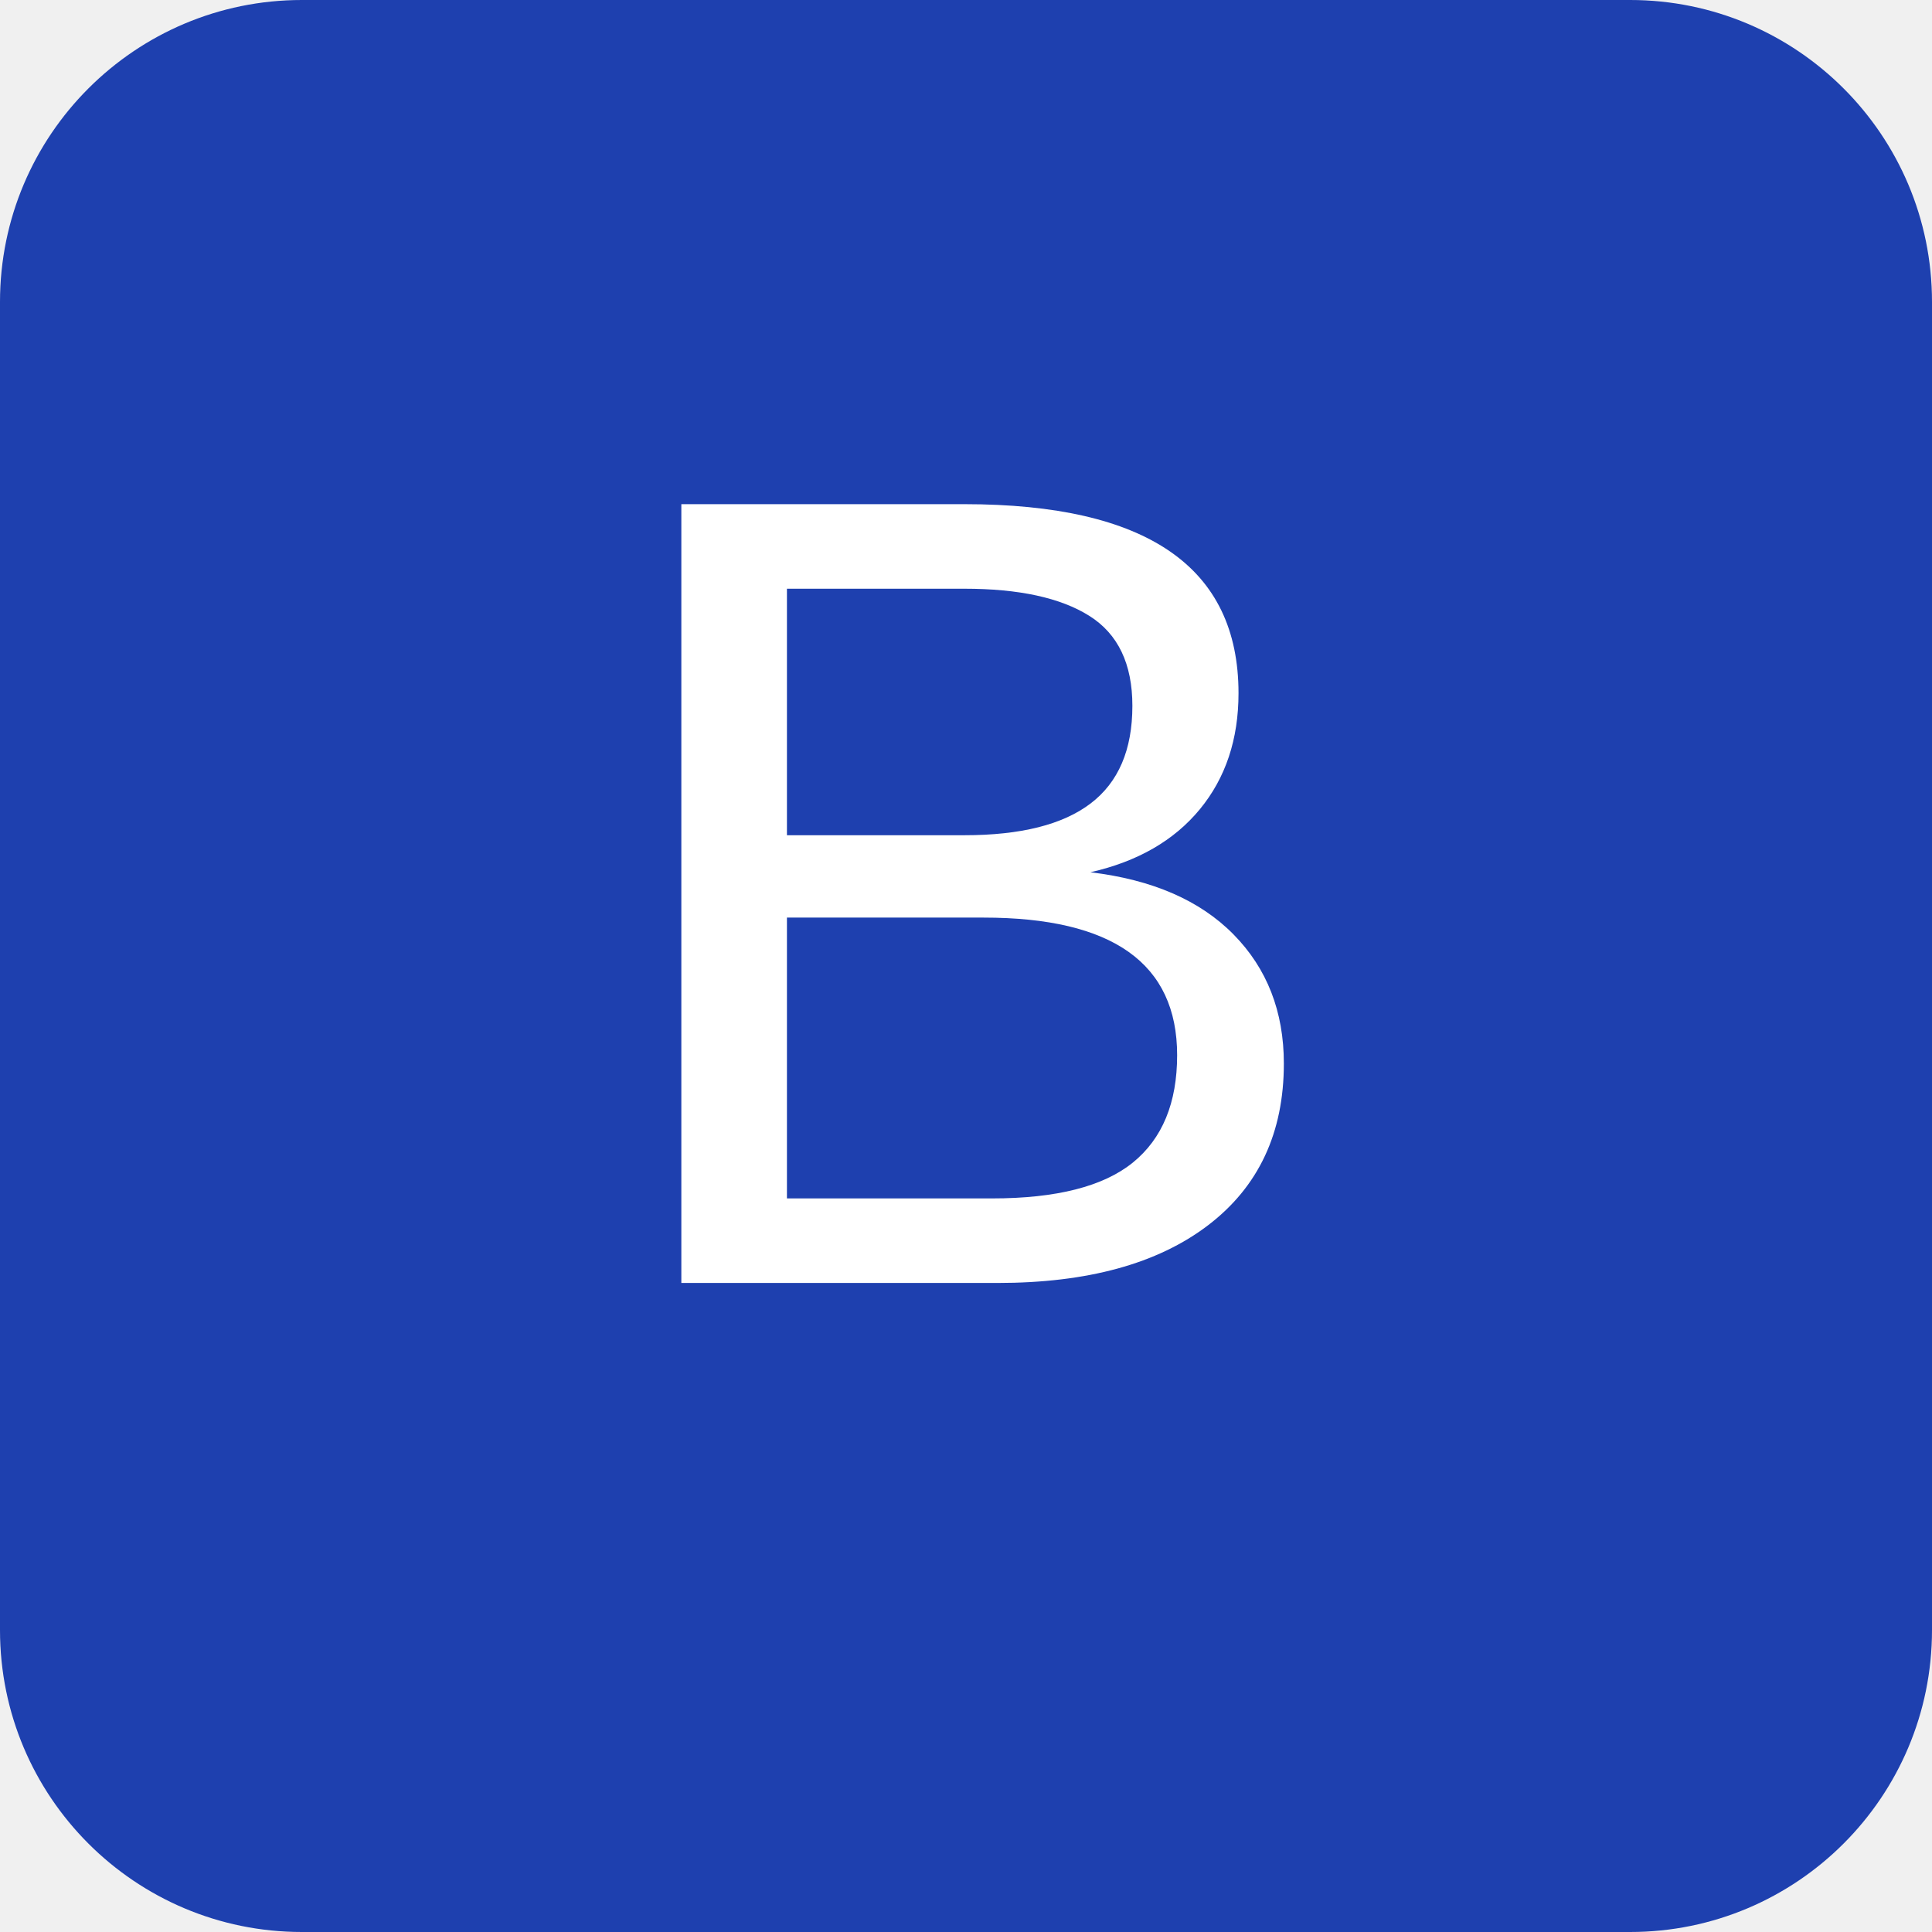
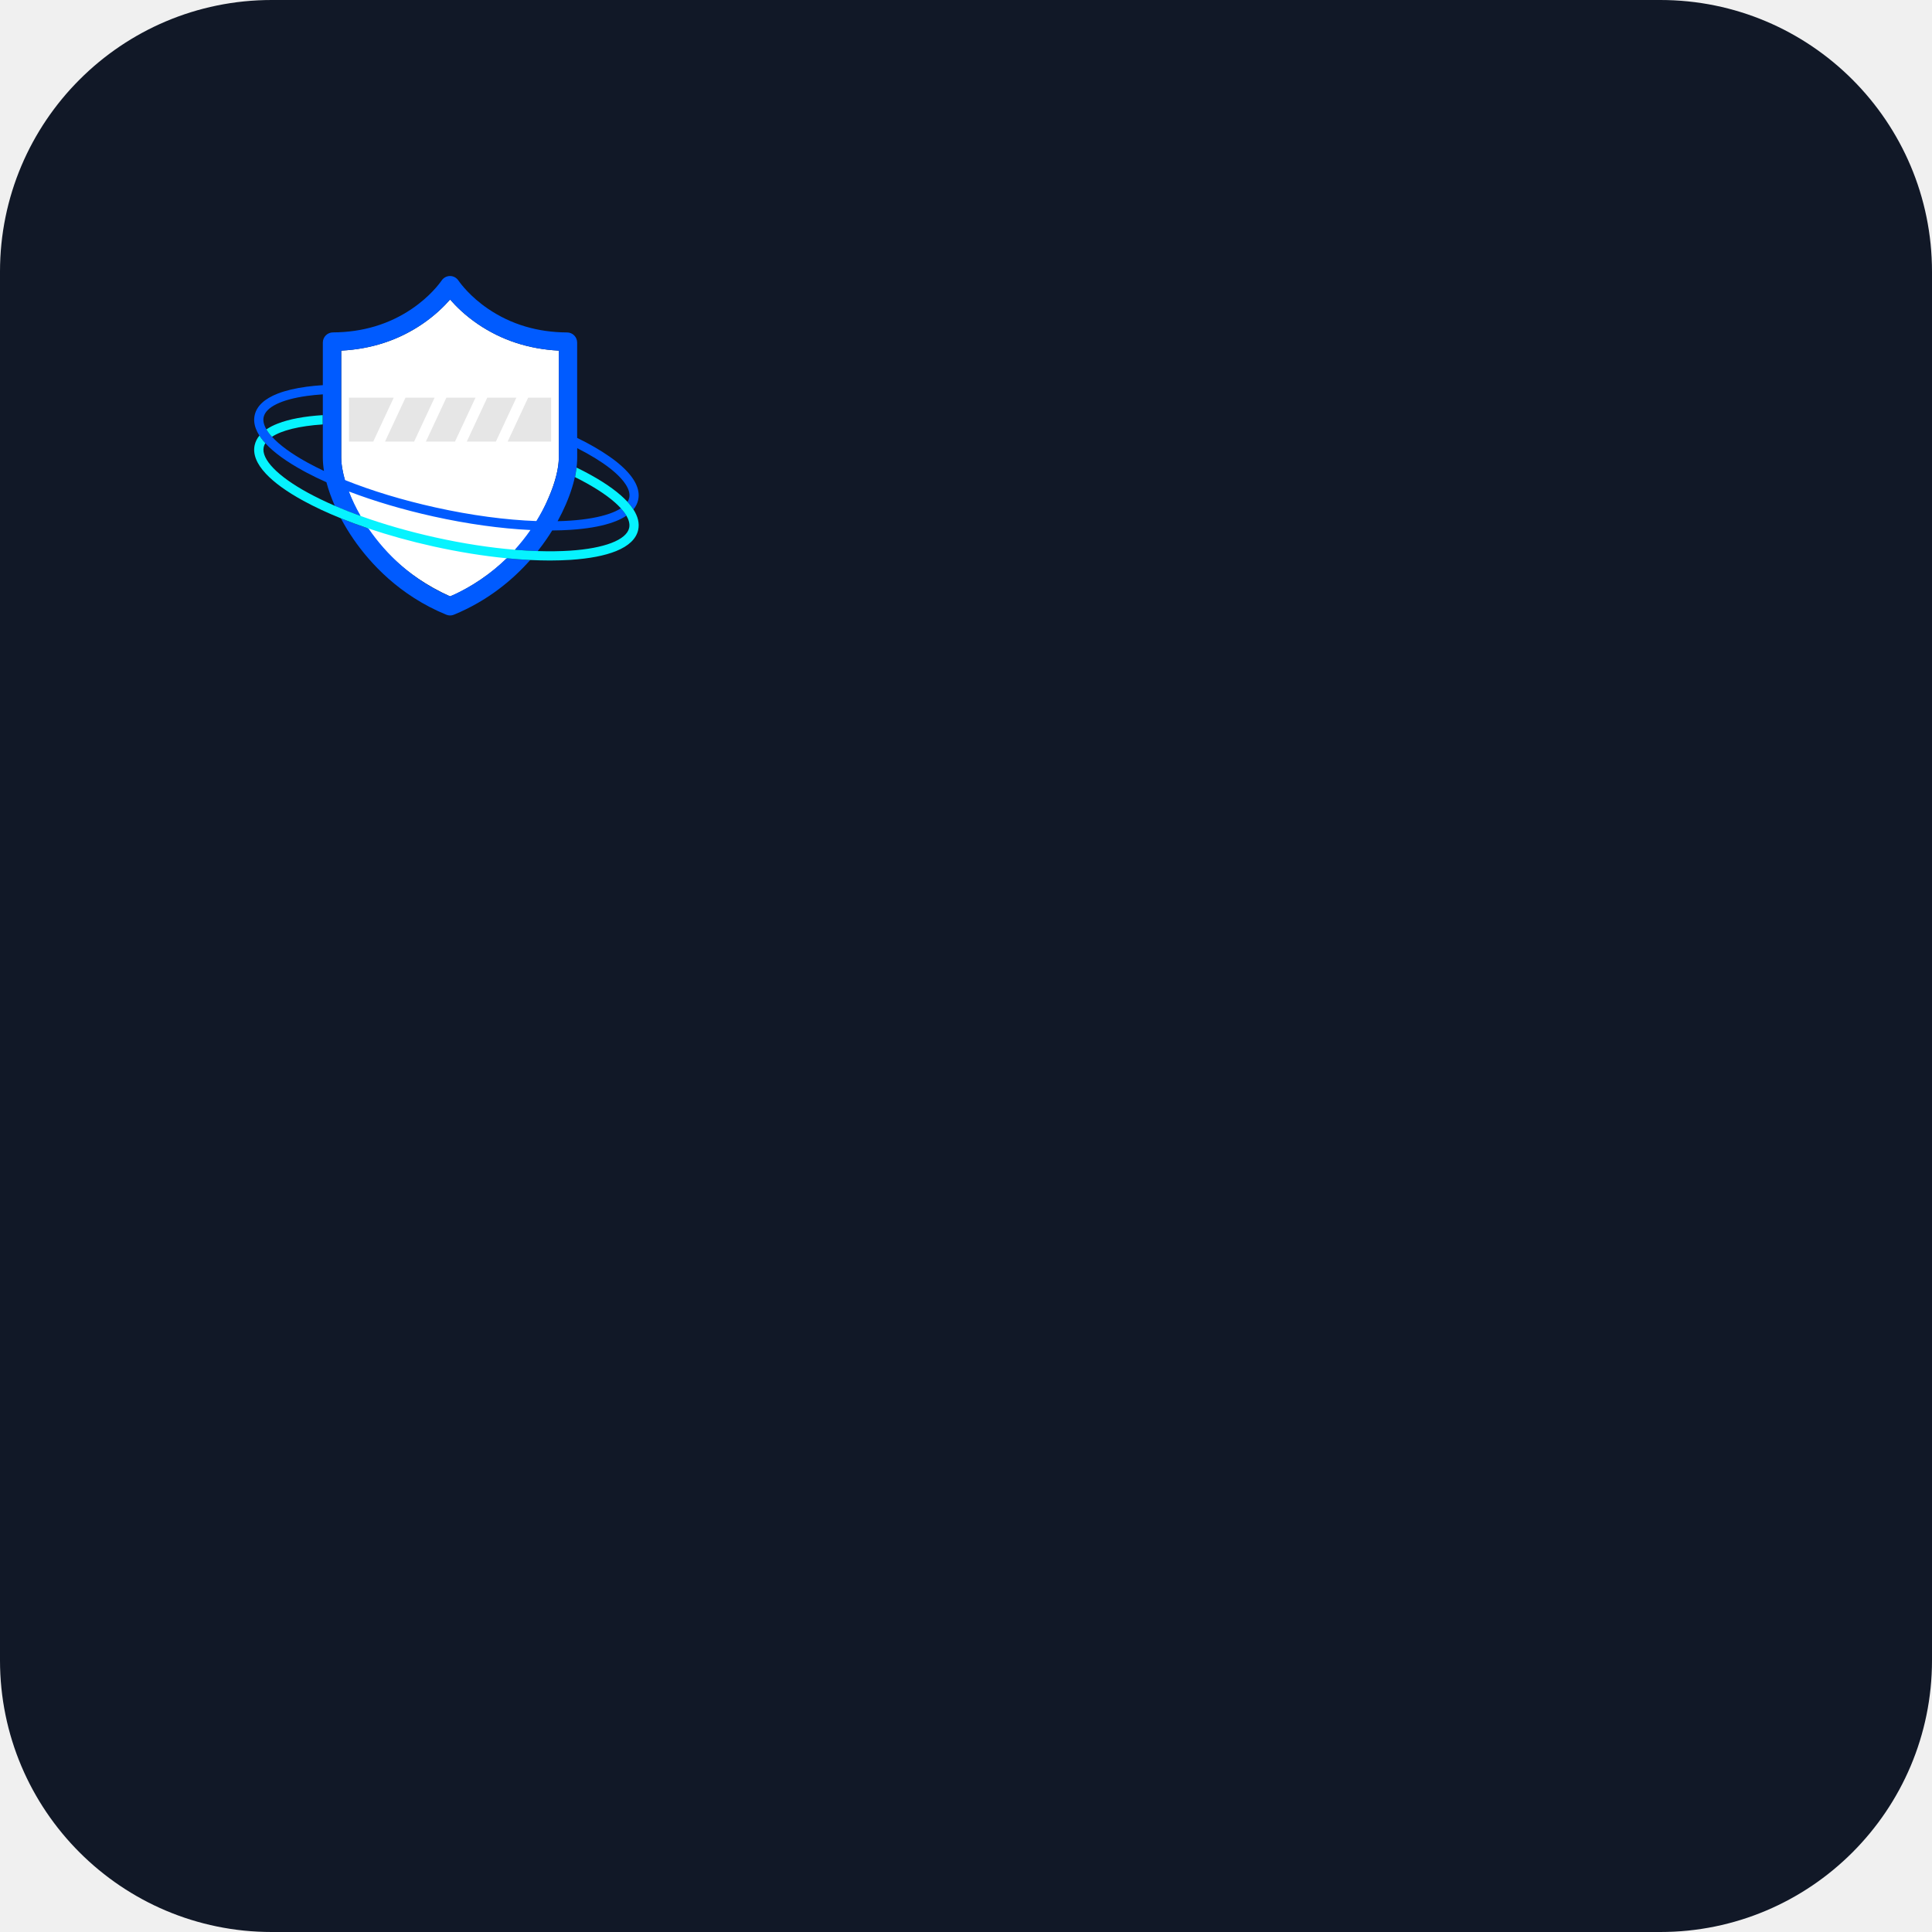
- <svg xmlns="http://www.w3.org/2000/svg" width="512" height="512">
-   <rect width="512" height="512" rx="80" fill="#1e40af" />
-   <text x="256" y="340" font-size="300" text-anchor="middle" font-family="Arial" fill="white">B</text>
+ <svg xmlns="http://www.w3.org/2000/svg" width="512" height="512" viewBox="0 0 512 512">
+   <rect width="512" height="512" rx="72" fill="#111827" />
+   <g transform="translate(56, 56) scale(0.78)">
+     <svg width="160" height="160" viewBox="0 0 1024 1024" class="icon" version="1.1">
+       <path d="M579.3 245c-27.6-18.8-47.5-38.7-60.1-53.2-12.6 14.5-32.6 34.3-60.3 53.2-51.7 35.2-110.9 54.6-176.4 57.9v232.9c0 8.5 1.1 18.4 3.4 29.4 0 0 28.5 179.4 233.3 272.1 0 0 148.7-56.3 214-214 15.2-34.7 22.4-65.8 22.4-87.5V302.9c-65.5-3.3-124.7-22.7-176.3-57.9z" fill="#FFFFFF" />
+       <path d="M618.8 500.7l44.5-95.4H600l-44.5 95.4zM422.2 405.3l-44.5 95.4H441l44.5-95.4zM574.4 405.3h-63.3l-44.5 95.4h63.3zM299.3 405.3v95.4h52.8l44.5-95.4zM738.9 500.7v-95.4h-50l-44.5 95.4z" fill="#E6E6E6" />
+       <path d="M519.1 837.3c-80.4-34.8-138.6-91.1-177.2-147.5-20.9-7-41-14.5-60.2-22.2 8.1 15.2 17.2 30.4 27.3 45 35.7 51.9 99.7 122.6 201.8 164.5 2.7 1.1 5.5 1.7 8.3 1.7 2.8 0 5.6-0.5 8.3-1.6 74.3-30.6 128.4-76.3 166.1-119-16.7-0.8-33.9-2.1-51.4-3.8-33.1 32.4-73.9 61.7-123 82.9zM891.3 553.2c-7.4-6.6-15.9-13.3-25.5-19.9-19.5-13.7-43.2-27.4-70.3-40.6V285.5c0-12.2-9.8-22.1-21.8-22.1-64.5-0.3-122.3-17.6-171.9-51.4-38.5-26.2-59.2-53.9-64.7-61.8-4.1-5.9-10.8-9.5-18-9.5-7.1 0-13.9 3.5-18 9.4-5.5 7.9-26.3 35.6-64.8 61.8-49.7 33.8-107.6 51.1-172 51.4-12 0.1-21.8 10-21.8 22.1V378c-12.4 0.8-24.1 1.9-35.1 3.4-24.7 3.3-45.7 8.3-62.8 14.9-29 11.3-45.9 27.1-50.3 47-4.2 19 3.6 39.4 23 60.8l0.1 0.1c0.4 0.4 0.7 0.8 1.1 1.2 18.1 19.4 45.5 39.2 81.5 58.9 2.4 1.3 4.9 2.7 7.4 4 13.4 7.1 27.8 14.1 42.9 20.8 4.4 16.6 10.6 33.9 18.3 51.4 17.8 7.7 36.6 15.1 56.3 22.2-10.6-18.4-19.2-36.5-25.8-53.5 55.3 21.1 117.9 39.7 183.8 54.3 74 16.4 146.4 26.4 211.1 29.5-10.1 14.5-21.4 28.9-34.1 42.9 17.1 1.4 33.8 2.4 49.9 2.9 7.2-9.1 13.6-17.9 19.3-26.2 4.2-6.1 8.2-12.3 12.1-18.6 13.9-0.1 27.2-0.5 40.1-1.4 33.5-2.2 61.9-6.9 84.6-14 5-1.6 9.7-3.2 14.1-5 8.7-3.5 16.3-7.5 22.7-11.8-3.3-5.6-7.5-11-12.1-16.1-6.6 4.4-14.9 8.3-24.7 11.7-21.7 7.6-50.9 12.9-85.9 15.2-8.7 0.6-17.7 1-27 1.2 26.8-48.8 42.6-99.1 42.6-138.1V515c28 14.2 51.8 28.8 70.3 43.1 4.4 3.4 8.4 6.7 12.2 10.1 16.3 14.5 34.8 35.8 30.6 55-0.7 3-1.9 5.8-3.6 8.6 5.1 5.5 9.4 11 12.8 16.4 5.2-6.3 8.6-13.2 10.3-20.7 5-23-7.4-48-36.9-74.3z m-681.7-6.6c-0.7-0.4-1.5-0.8-2.2-1.2-33.9-18.7-59.6-37.7-75.5-55.3-0.1 0-0.1 0.1-0.2 0.1-6.3-6.4-10.4-13.4-11.9-16.1-5.6-9.7-7.8-18.6-6-26.6 4.8-21.9 39-38.3 93.6-46 10.9-1.5 22.6-2.7 35.1-3.5v137.8c0 9 0.9 18.7 2.5 28.8-12.4-5.9-24.3-11.9-35.4-18z m546-10.8c0 31.7-15.5 83.9-48.8 137.7-66.4-2.3-142-12.4-219.5-29.6-71.3-15.8-138.6-36.2-196.6-59.5-5.5-18.8-8.2-35.5-8.2-48.6V302.9c65.5-3.3 124.7-22.7 176.4-57.9 27.7-18.8 47.6-38.7 60.3-53.2 12.6 14.5 32.5 34.3 60.1 53.2 51.6 35.2 110.8 54.6 176.3 57.9v232.9z" fill="#005BFF" />
+       <path d="M242.2 443.2c-40.1 2.5-73 8.7-97.6 18.3-9.6 3.7-17.9 8-24.8 12.7 3 5.2 7.1 10.5 12.1 16.1 21.2-14 59.5-23.5 110.3-26.9v-20.2z" fill="#06F3FF" />
+       <path d="M119.7 474.1c1.5 2.7 5.7 9.7 11.9 16.1 0.1 0 0.1-0.1 0.2-0.1-4.9-5.5-9-10.8-12.1-16 0.1 0 0.1 0 0 0zM917.8 648.2c-3.5-5.4-7.8-10.9-12.8-16.4-4.1-4.4-8.6-8.9-13.7-13.4-22.8-20.3-56.1-41.2-97-61.1-0.4 2.7-2.2 14.7-3.4 20.7 36.8 18.3 66.6 37.2 87.1 55.4 4.2 3.7 8.5 7.9 12.5 12.3 4.6 5 8.8 10.5 12.1 16.1 5.1 8.7 7.9 17.9 6 26.6-5.8 26.1-53.9 44.6-128.6 49.5-21.8 1.4-45.4 1.7-70.2 0.9-16.1-0.5-32.8-1.5-49.9-2.9-54.2-4.5-112.8-13.5-172.6-26.8-57.7-12.8-112.7-28.6-162.3-46.5-19.7-7.1-38.5-14.5-56.3-22.2-21.2-9.2-41-18.8-59-28.6-65.7-35.9-101.5-73-95.8-99.1 0.7-3 1.9-5.9 3.6-8.6l-0.1-0.1c-0.9-0.9-6.6-6.7-12.8-16.3-5.2 6.3-8.6 13.2-10.3 20.7-4.3 19.4 3.9 40.3 24.3 62.1 18.1 19.4 45.5 39.2 81.5 58.9 24.4 13.3 51.9 26.2 81.8 38.2 19.1 7.7 39.2 15.1 60.2 22.2 44 14.8 91.5 28 140.9 38.9 54.8 12.1 108.7 20.8 159.2 25.7 17.6 1.7 34.8 3 51.4 3.8 14.7 0.7 28.9 1.1 42.7 1.1 15.6 0 30.7-0.5 45-1.4 40.9-2.7 74.1-9.1 98.7-19 27.7-11.2 43.9-26.7 48.2-46.1 3.1-14.2-0.4-29.1-10.4-44.6z" fill="#06F3FF" />
+       <path d="M117.4 504.1s-0.1 0-0.1-0.1c0 0 0.1 0 0.1 0.1z" fill="#06F3FF" />
+     </svg>
+   </g>
</svg>
